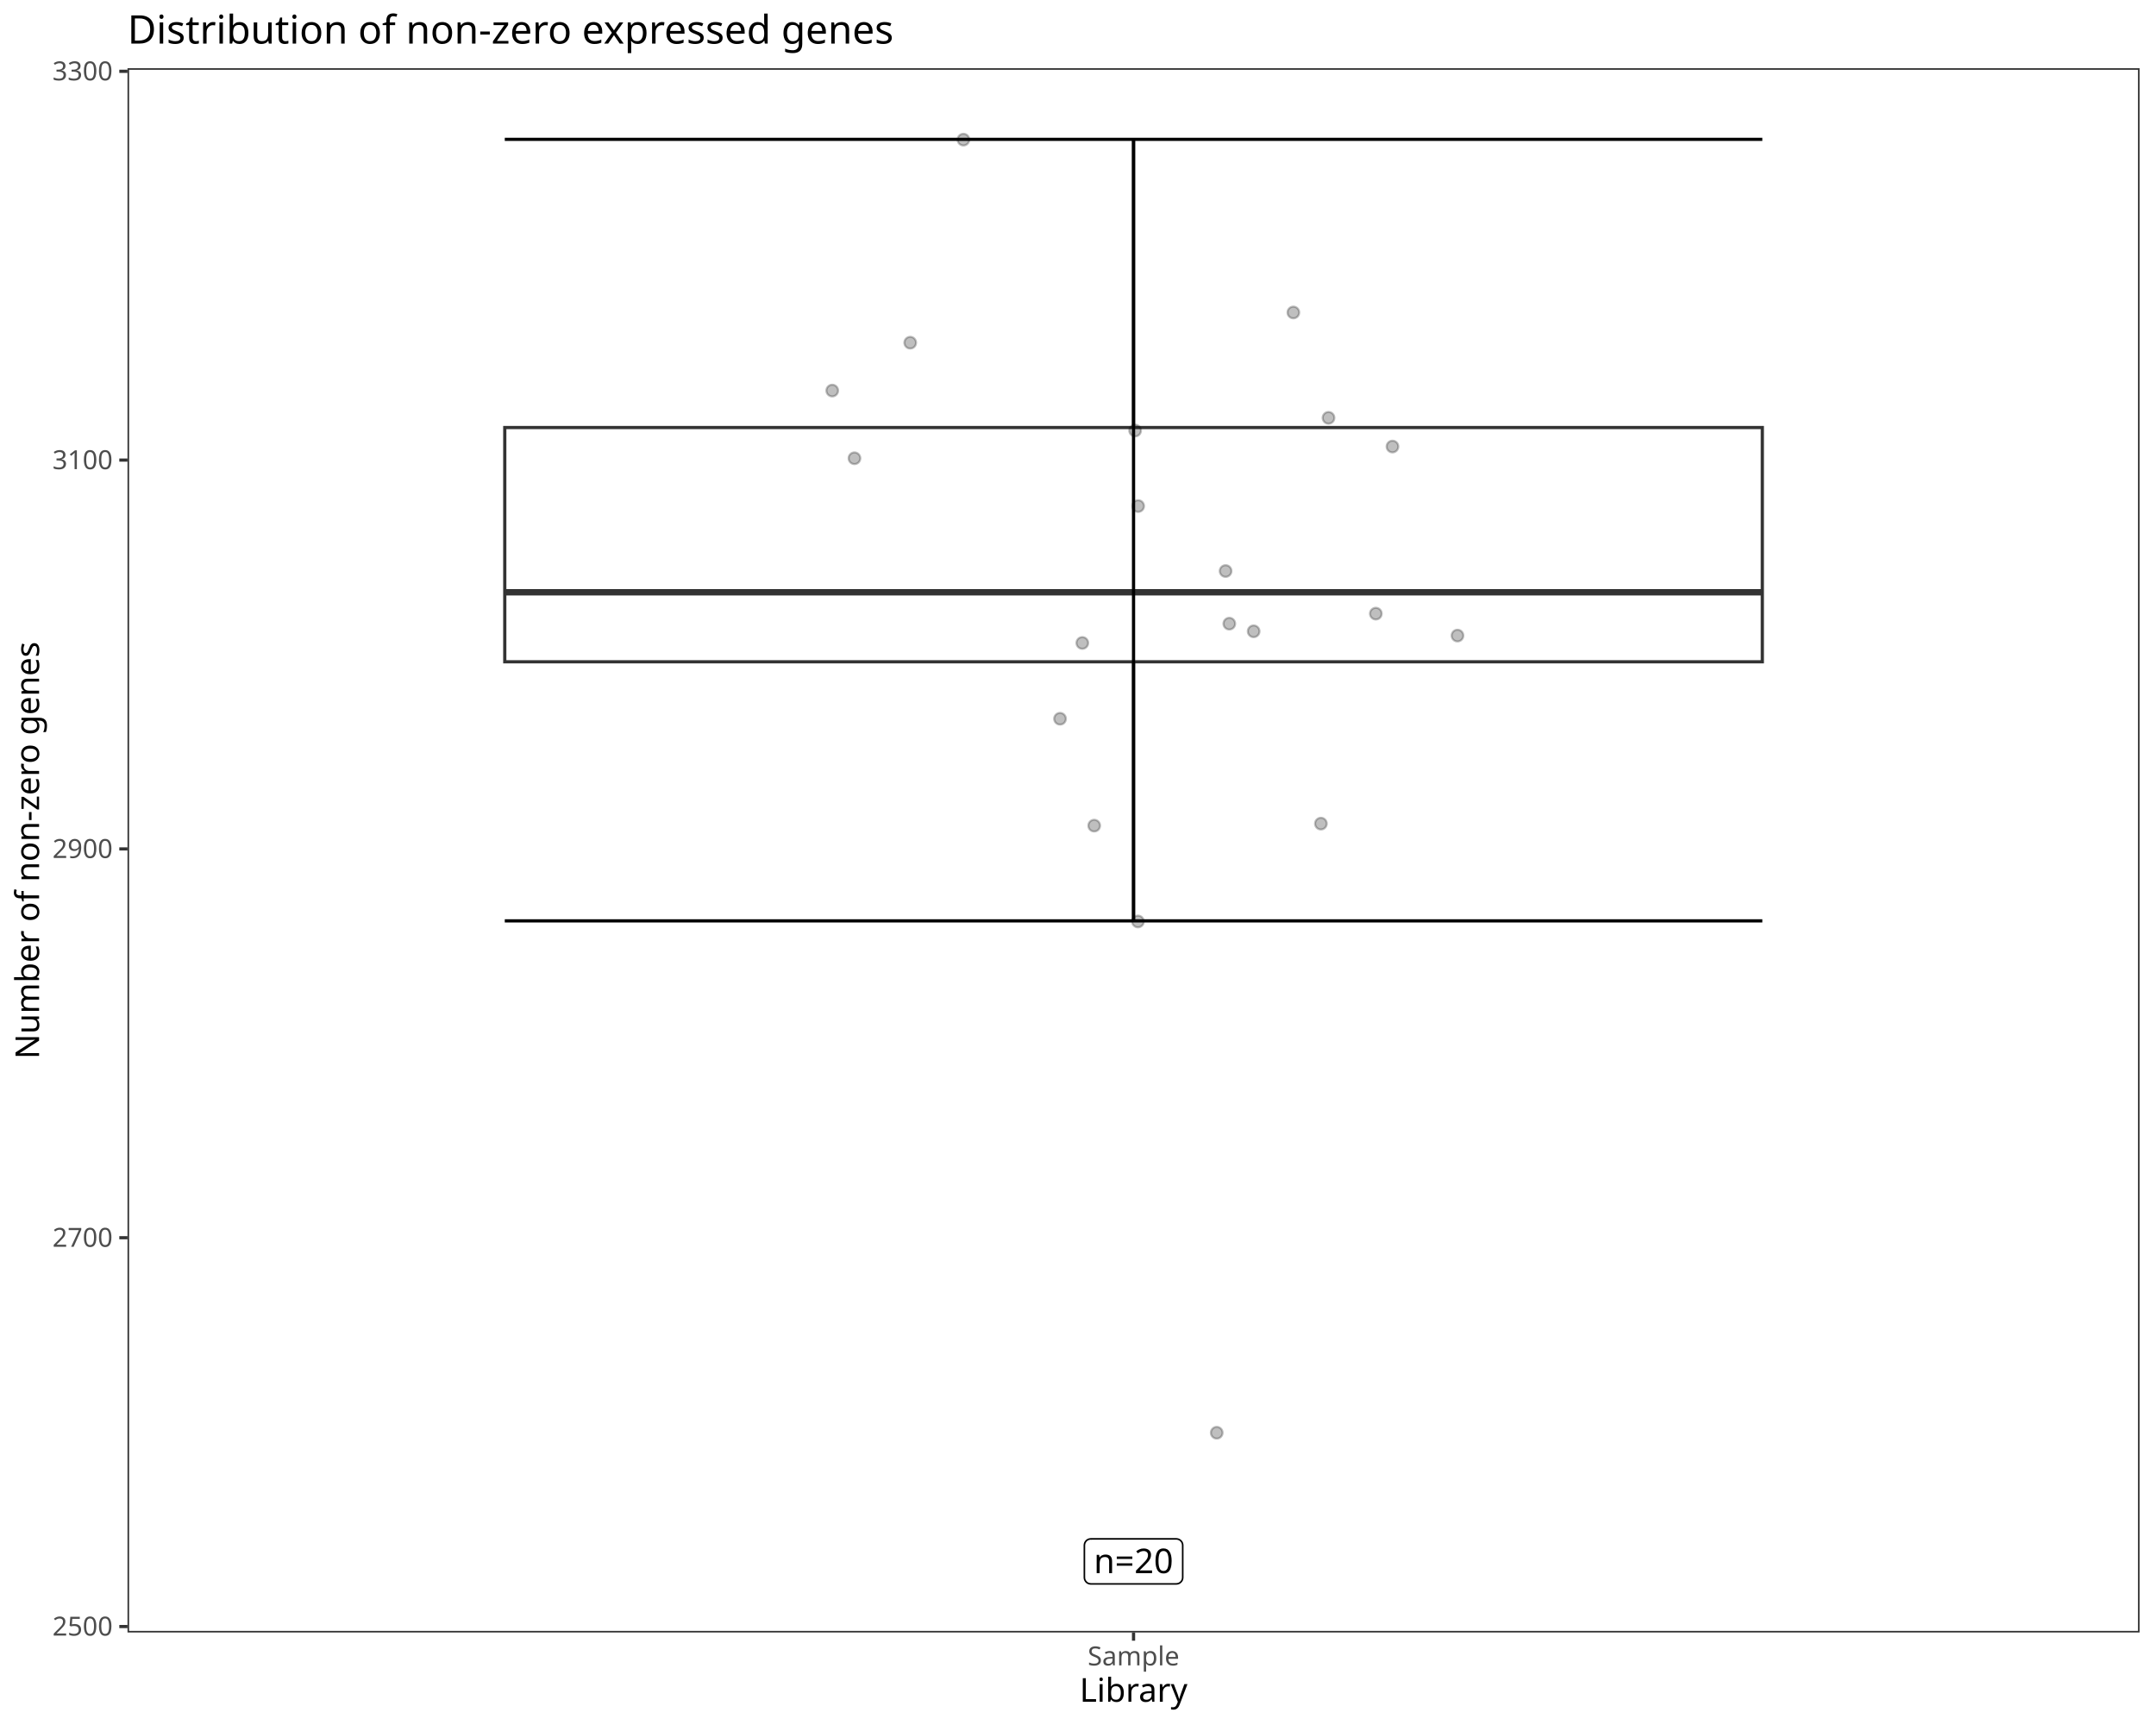
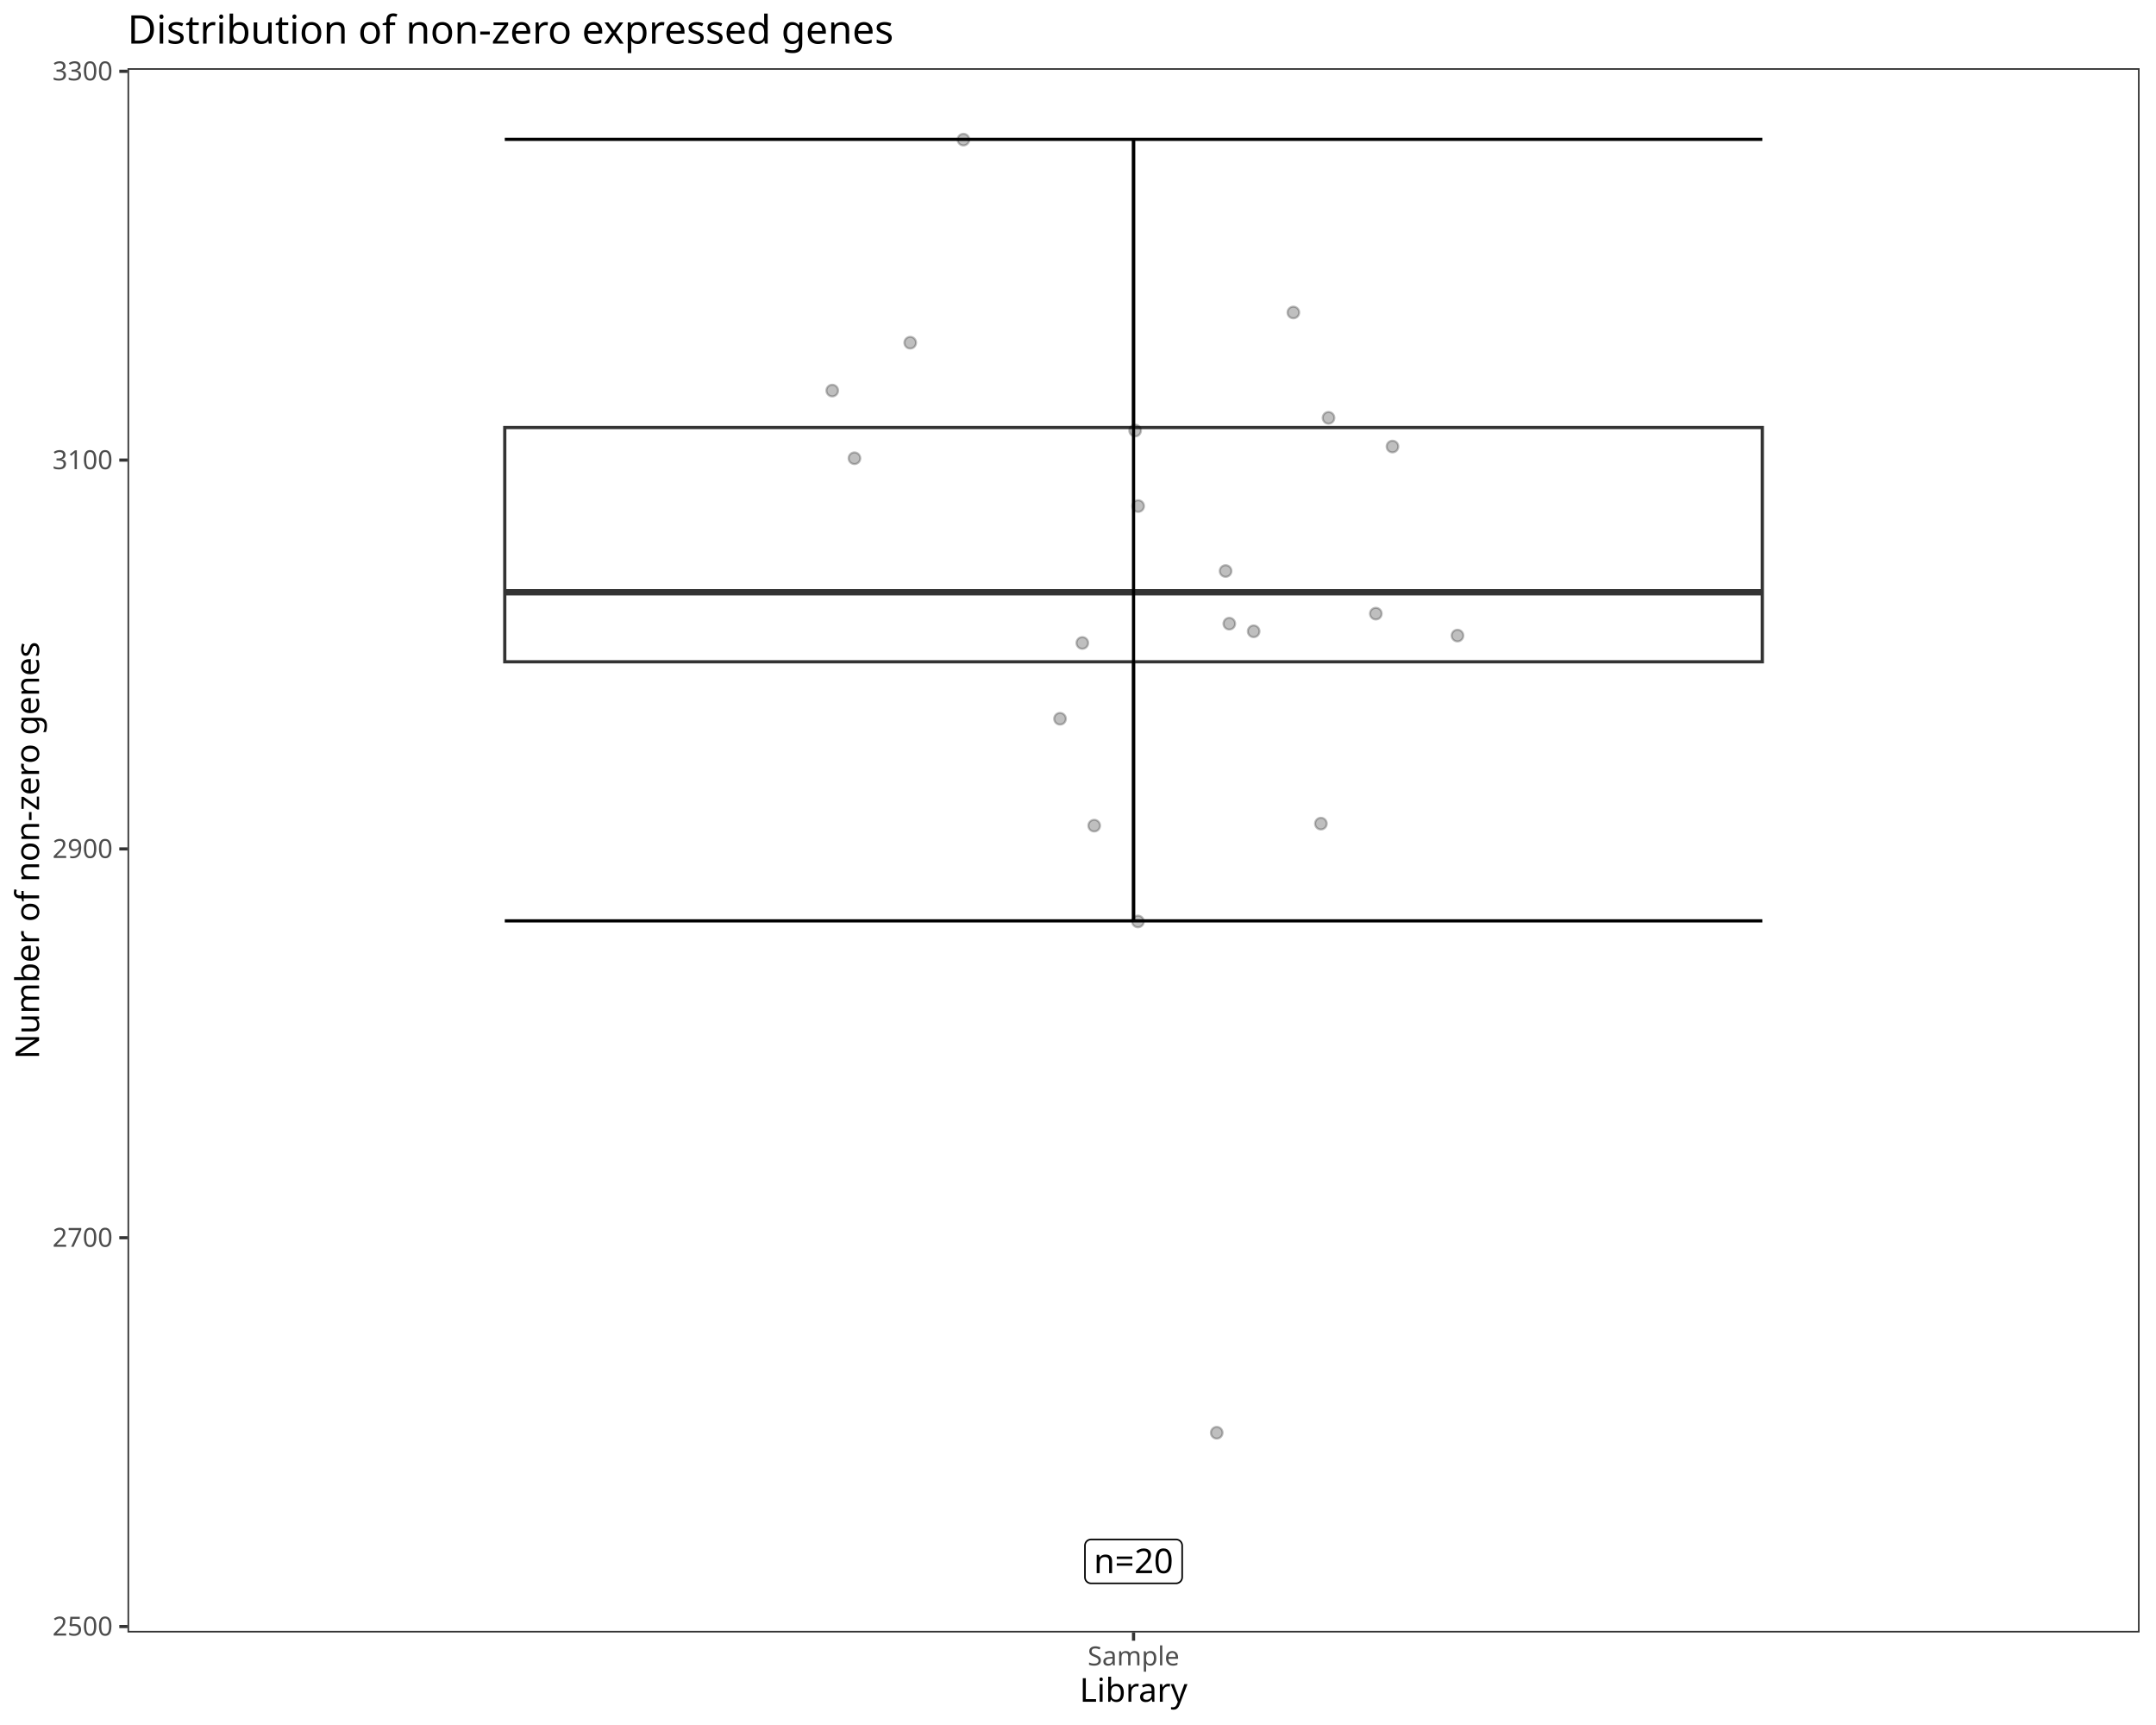
<svg xmlns="http://www.w3.org/2000/svg" class="svglite" data-engine-version="2.0" width="720.00pt" height="576.00pt" viewBox="0 0 720.00 576.00">
  <defs>
    <style type="text/css">
    .svglite line, .svglite polyline, .svglite polygon, .svglite path, .svglite rect, .svglite circle {
      fill: none;
      stroke: #000000;
      stroke-linecap: round;
      stroke-linejoin: round;
      stroke-miterlimit: 10.00;
    }
  </style>
  </defs>
  <rect width="100%" height="100%" style="stroke: none; fill: #FFFFFF;" />
  <defs>
    <clipPath id="cpMC4wMHw3MjAuMDB8MC4wMHw1NzYuMDA=">
      <rect x="0.00" y="0.00" width="720.00" height="576.00" />
    </clipPath>
  </defs>
  <g clip-path="url(#cpMC4wMHw3MjAuMDB8MC4wMHw1NzYuMDA=)">
    <rect x="0.00" y="0.00" width="720.00" height="576.00" style="stroke-width: 1.07; stroke: #FFFFFF; fill: #FFFFFF;" />
  </g>
  <defs>
    <clipPath id="cpNDIuNTh8NzE0LjUyfDIyLjc4fDU0NS4xMQ==">
      <rect x="42.58" y="22.78" width="671.94" height="522.33" />
    </clipPath>
  </defs>
  <g clip-path="url(#cpNDIuNTh8NzE0LjUyfDIyLjc4fDU0NS4xMQ==)">
    <rect x="42.58" y="22.78" width="671.94" height="522.33" style="stroke-width: 1.07; stroke: none; fill: #FFFFFF;" />
    <line x1="378.55" y1="142.76" x2="378.55" y2="46.53" style="stroke-width: 1.07; stroke: #333333; stroke-linecap: butt;" />
    <line x1="378.55" y1="220.98" x2="378.55" y2="307.48" style="stroke-width: 1.07; stroke: #333333; stroke-linecap: butt;" />
    <polygon points="168.57,142.76 168.57,220.98 588.53,220.98 588.53,142.76 168.57,142.76 " style="stroke-width: 1.07; stroke: #333333; stroke-linecap: butt; stroke-linejoin: miter; fill: #FFFFFF;" />
    <line x1="168.57" y1="197.77" x2="588.53" y2="197.77" style="stroke-width: 2.13; stroke: #333333; stroke-linecap: butt; stroke-linejoin: miter;" />
    <polyline points="168.57,46.53 588.53,46.53 " style="stroke-width: 1.07; stroke-linecap: butt;" />
    <polyline points="378.55,46.53 378.55,307.48 " style="stroke-width: 1.07; stroke-linecap: butt;" />
    <polyline points="168.57,307.48 588.53,307.48 " style="stroke-width: 1.07; stroke-linecap: butt;" />
    <circle cx="365.41" cy="275.69" r="1.95" style="stroke-width: 0.71; stroke: #000000; stroke-opacity: 0.25; fill: #000000; fill-opacity: 0.25;" />
    <circle cx="379.08" cy="143.76" r="1.95" style="stroke-width: 0.71; stroke: #000000; stroke-opacity: 0.25; fill: #000000; fill-opacity: 0.25;" />
    <circle cx="443.66" cy="139.52" r="1.95" style="stroke-width: 0.71; stroke: #000000; stroke-opacity: 0.25; fill: #000000; fill-opacity: 0.25;" />
    <circle cx="303.97" cy="114.43" r="1.95" style="stroke-width: 0.71; stroke: #000000; stroke-opacity: 0.25; fill: #000000; fill-opacity: 0.25;" />
    <circle cx="418.66" cy="210.80" r="1.95" style="stroke-width: 0.71; stroke: #000000; stroke-opacity: 0.25; fill: #000000; fill-opacity: 0.25;" />
    <circle cx="380.09" cy="168.98" r="1.95" style="stroke-width: 0.71; stroke: #000000; stroke-opacity: 0.25; fill: #000000; fill-opacity: 0.25;" />
    <circle cx="354.00" cy="240.00" r="1.95" style="stroke-width: 0.71; stroke: #000000; stroke-opacity: 0.25; fill: #000000; fill-opacity: 0.25;" />
    <circle cx="409.29" cy="190.67" r="1.95" style="stroke-width: 0.71; stroke: #000000; stroke-opacity: 0.25; fill: #000000; fill-opacity: 0.25;" />
    <circle cx="410.53" cy="208.25" r="1.95" style="stroke-width: 0.71; stroke: #000000; stroke-opacity: 0.25; fill: #000000; fill-opacity: 0.25;" />
    <circle cx="285.35" cy="153.02" r="1.95" style="stroke-width: 0.71; stroke: #000000; stroke-opacity: 0.25; fill: #000000; fill-opacity: 0.25;" />
    <circle cx="441.12" cy="275.02" r="1.95" style="stroke-width: 0.71; stroke: #000000; stroke-opacity: 0.25; fill: #000000; fill-opacity: 0.25;" />
    <circle cx="277.93" cy="130.42" r="1.95" style="stroke-width: 0.71; stroke: #000000; stroke-opacity: 0.25; fill: #000000; fill-opacity: 0.25;" />
    <circle cx="459.46" cy="204.90" r="1.95" style="stroke-width: 0.71; stroke: #000000; stroke-opacity: 0.25; fill: #000000; fill-opacity: 0.25;" />
    <circle cx="406.33" cy="478.41" r="1.95" style="stroke-width: 0.71; stroke: #000000; stroke-opacity: 0.25; fill: #000000; fill-opacity: 0.25;" />
    <circle cx="486.73" cy="212.23" r="1.95" style="stroke-width: 0.71; stroke: #000000; stroke-opacity: 0.25; fill: #000000; fill-opacity: 0.25;" />
    <circle cx="321.74" cy="46.63" r="1.95" style="stroke-width: 0.71; stroke: #000000; stroke-opacity: 0.25; fill: #000000; fill-opacity: 0.25;" />
    <circle cx="465.02" cy="149.11" r="1.95" style="stroke-width: 0.71; stroke: #000000; stroke-opacity: 0.25; fill: #000000; fill-opacity: 0.25;" />
    <circle cx="380.02" cy="307.69" r="1.95" style="stroke-width: 0.71; stroke: #000000; stroke-opacity: 0.25; fill: #000000; fill-opacity: 0.25;" />
    <circle cx="361.44" cy="214.69" r="1.95" style="stroke-width: 0.71; stroke: #000000; stroke-opacity: 0.25; fill: #000000; fill-opacity: 0.25;" />
    <circle cx="431.92" cy="104.34" r="1.95" style="stroke-width: 0.71; stroke: #000000; stroke-opacity: 0.25; fill: #000000; fill-opacity: 0.25;" />
-     <polygon points="364.29,528.89 392.81,528.89 392.73,528.88 393.07,528.87 393.41,528.80 393.74,528.68 394.04,528.50 394.31,528.28 394.54,528.02 394.73,527.73 394.86,527.41 394.94,527.07 394.97,526.73 394.97,526.73 394.97,516.01 394.97,516.01 394.94,515.67 394.86,515.33 394.73,515.01 394.54,514.72 394.31,514.46 394.04,514.24 393.74,514.06 393.41,513.94 393.07,513.87 392.81,513.85 364.29,513.85 364.55,513.87 364.20,513.86 363.86,513.90 363.52,513.99 363.21,514.14 362.92,514.34 362.67,514.58 362.47,514.86 362.30,515.17 362.19,515.50 362.14,515.84 362.13,516.01 362.13,526.73 362.14,526.55 362.14,526.90 362.19,527.24 362.30,527.57 362.47,527.88 362.67,528.16 362.92,528.40 363.21,528.60 363.52,528.75 363.86,528.84 364.20,528.88 " style="stroke-width: 0.53; fill: #FFFFFF;" />
+     <polygon points="364.37,528.70 392.74,528.70 392.66,528.70 392.99,528.69 393.31,528.62 393.62,528.50 393.90,528.34 394.16,528.13 394.38,527.88 394.55,527.60 394.68,527.30 394.76,526.98 394.79,526.65 394.79,526.65 394.79,516.09 394.79,516.09 394.76,515.76 394.68,515.44 394.55,515.14 394.38,514.86 394.16,514.61 393.90,514.40 393.62,514.24 393.31,514.12 392.99,514.05 392.74,514.04 364.37,514.04 364.61,514.05 364.28,514.04 363.96,514.08 363.64,514.17 363.34,514.31 363.07,514.50 362.83,514.73 362.63,514.99 362.48,515.29 362.38,515.60 362.32,515.92 362.32,516.09 362.32,526.65 362.32,526.49 362.32,526.82 362.38,527.14 362.48,527.46 362.63,527.75 362.83,528.01 363.07,528.24 363.34,528.43 363.64,528.57 363.96,528.66 364.28,528.70 " style="stroke-width: 0.53; fill: #FFFFFF;" />
    <text x="378.55" y="525.29" text-anchor="middle" style="font-size: 11.38px; font-family: sans;" textLength="25.64px" lengthAdjust="spacingAndGlyphs">n=20</text>
    <rect x="42.58" y="22.78" width="671.94" height="522.33" style="stroke-width: 1.07; stroke: #333333;" />
  </g>
  <g clip-path="url(#cpMC4wMHw3MjAuMDB8MC4wMHw1NzYuMDA=)">
    <text x="37.65" y="546.14" text-anchor="end" style="font-size: 8.80px; fill: #4D4D4D; font-family: sans;" textLength="19.58px" lengthAdjust="spacingAndGlyphs">2500</text>
    <text x="37.65" y="416.32" text-anchor="end" style="font-size: 8.80px; fill: #4D4D4D; font-family: sans;" textLength="19.58px" lengthAdjust="spacingAndGlyphs">2700</text>
    <text x="37.65" y="286.49" text-anchor="end" style="font-size: 8.80px; fill: #4D4D4D; font-family: sans;" textLength="19.58px" lengthAdjust="spacingAndGlyphs">2900</text>
    <text x="37.65" y="156.66" text-anchor="end" style="font-size: 8.80px; fill: #4D4D4D; font-family: sans;" textLength="19.58px" lengthAdjust="spacingAndGlyphs">3100</text>
    <text x="37.65" y="26.83" text-anchor="end" style="font-size: 8.80px; fill: #4D4D4D; font-family: sans;" textLength="19.58px" lengthAdjust="spacingAndGlyphs">3300</text>
    <polyline points="39.84,543.12 42.58,543.12 " style="stroke-width: 1.07; stroke: #333333; stroke-linecap: butt;" />
    <polyline points="39.84,413.29 42.58,413.29 " style="stroke-width: 1.07; stroke: #333333; stroke-linecap: butt;" />
    <polyline points="39.84,283.46 42.58,283.46 " style="stroke-width: 1.07; stroke: #333333; stroke-linecap: butt;" />
    <polyline points="39.84,153.63 42.58,153.63 " style="stroke-width: 1.07; stroke: #333333; stroke-linecap: butt;" />
    <polyline points="39.84,23.81 42.58,23.81 " style="stroke-width: 1.07; stroke: #333333; stroke-linecap: butt;" />
    <polyline points="378.55,547.85 378.55,545.11 " style="stroke-width: 1.07; stroke: #333333; stroke-linecap: butt;" />
    <text x="378.55" y="556.10" text-anchor="middle" style="font-size: 8.80px; fill: #4D4D4D; font-family: sans;" textLength="29.84px" lengthAdjust="spacingAndGlyphs">Sample</text>
    <text x="378.55" y="568.24" text-anchor="middle" style="font-size: 11.00px; font-family: sans;" textLength="33.63px" lengthAdjust="spacingAndGlyphs">Library</text>
    <text transform="translate(13.05,283.95) rotate(-90)" text-anchor="middle" style="font-size: 11.00px; font-family: sans;" textLength="130.87px" lengthAdjust="spacingAndGlyphs">Number of non-zero genes</text>
    <text x="42.58" y="14.56" style="font-size: 13.20px; font-family: sans;" textLength="240.70px" lengthAdjust="spacingAndGlyphs">Distribution of non-zero expressed genes</text>
  </g>
</svg>
